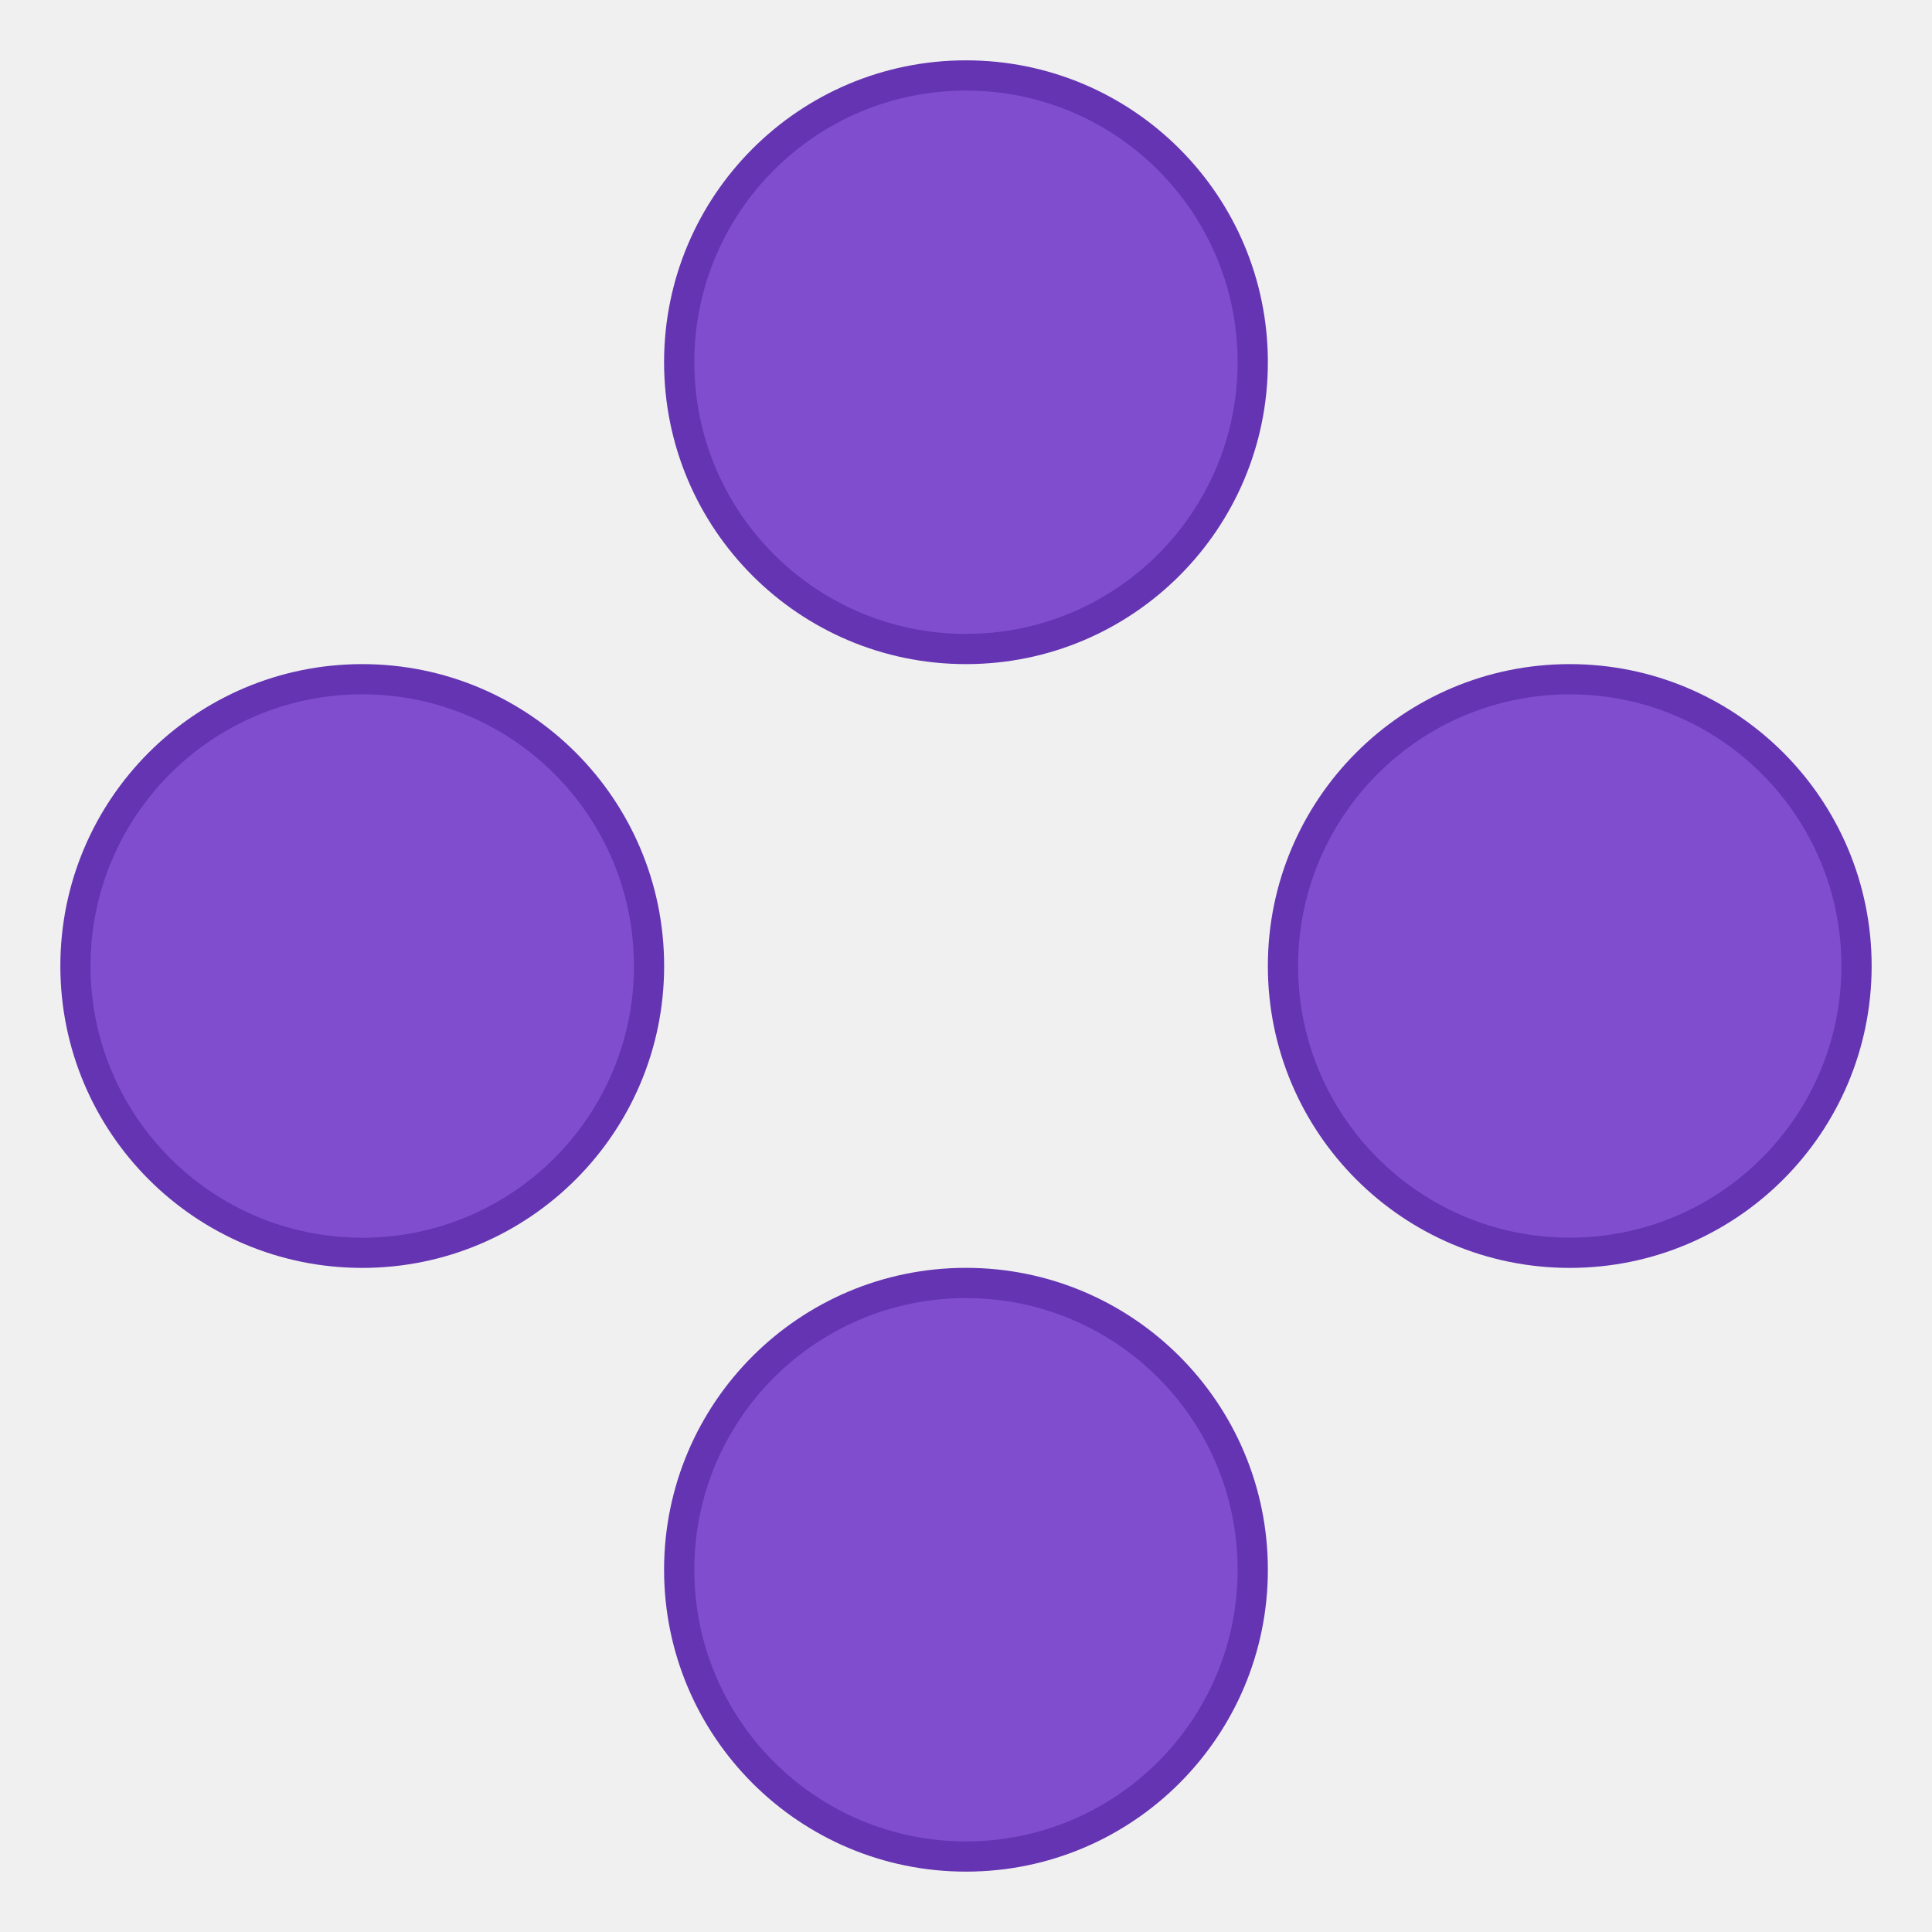
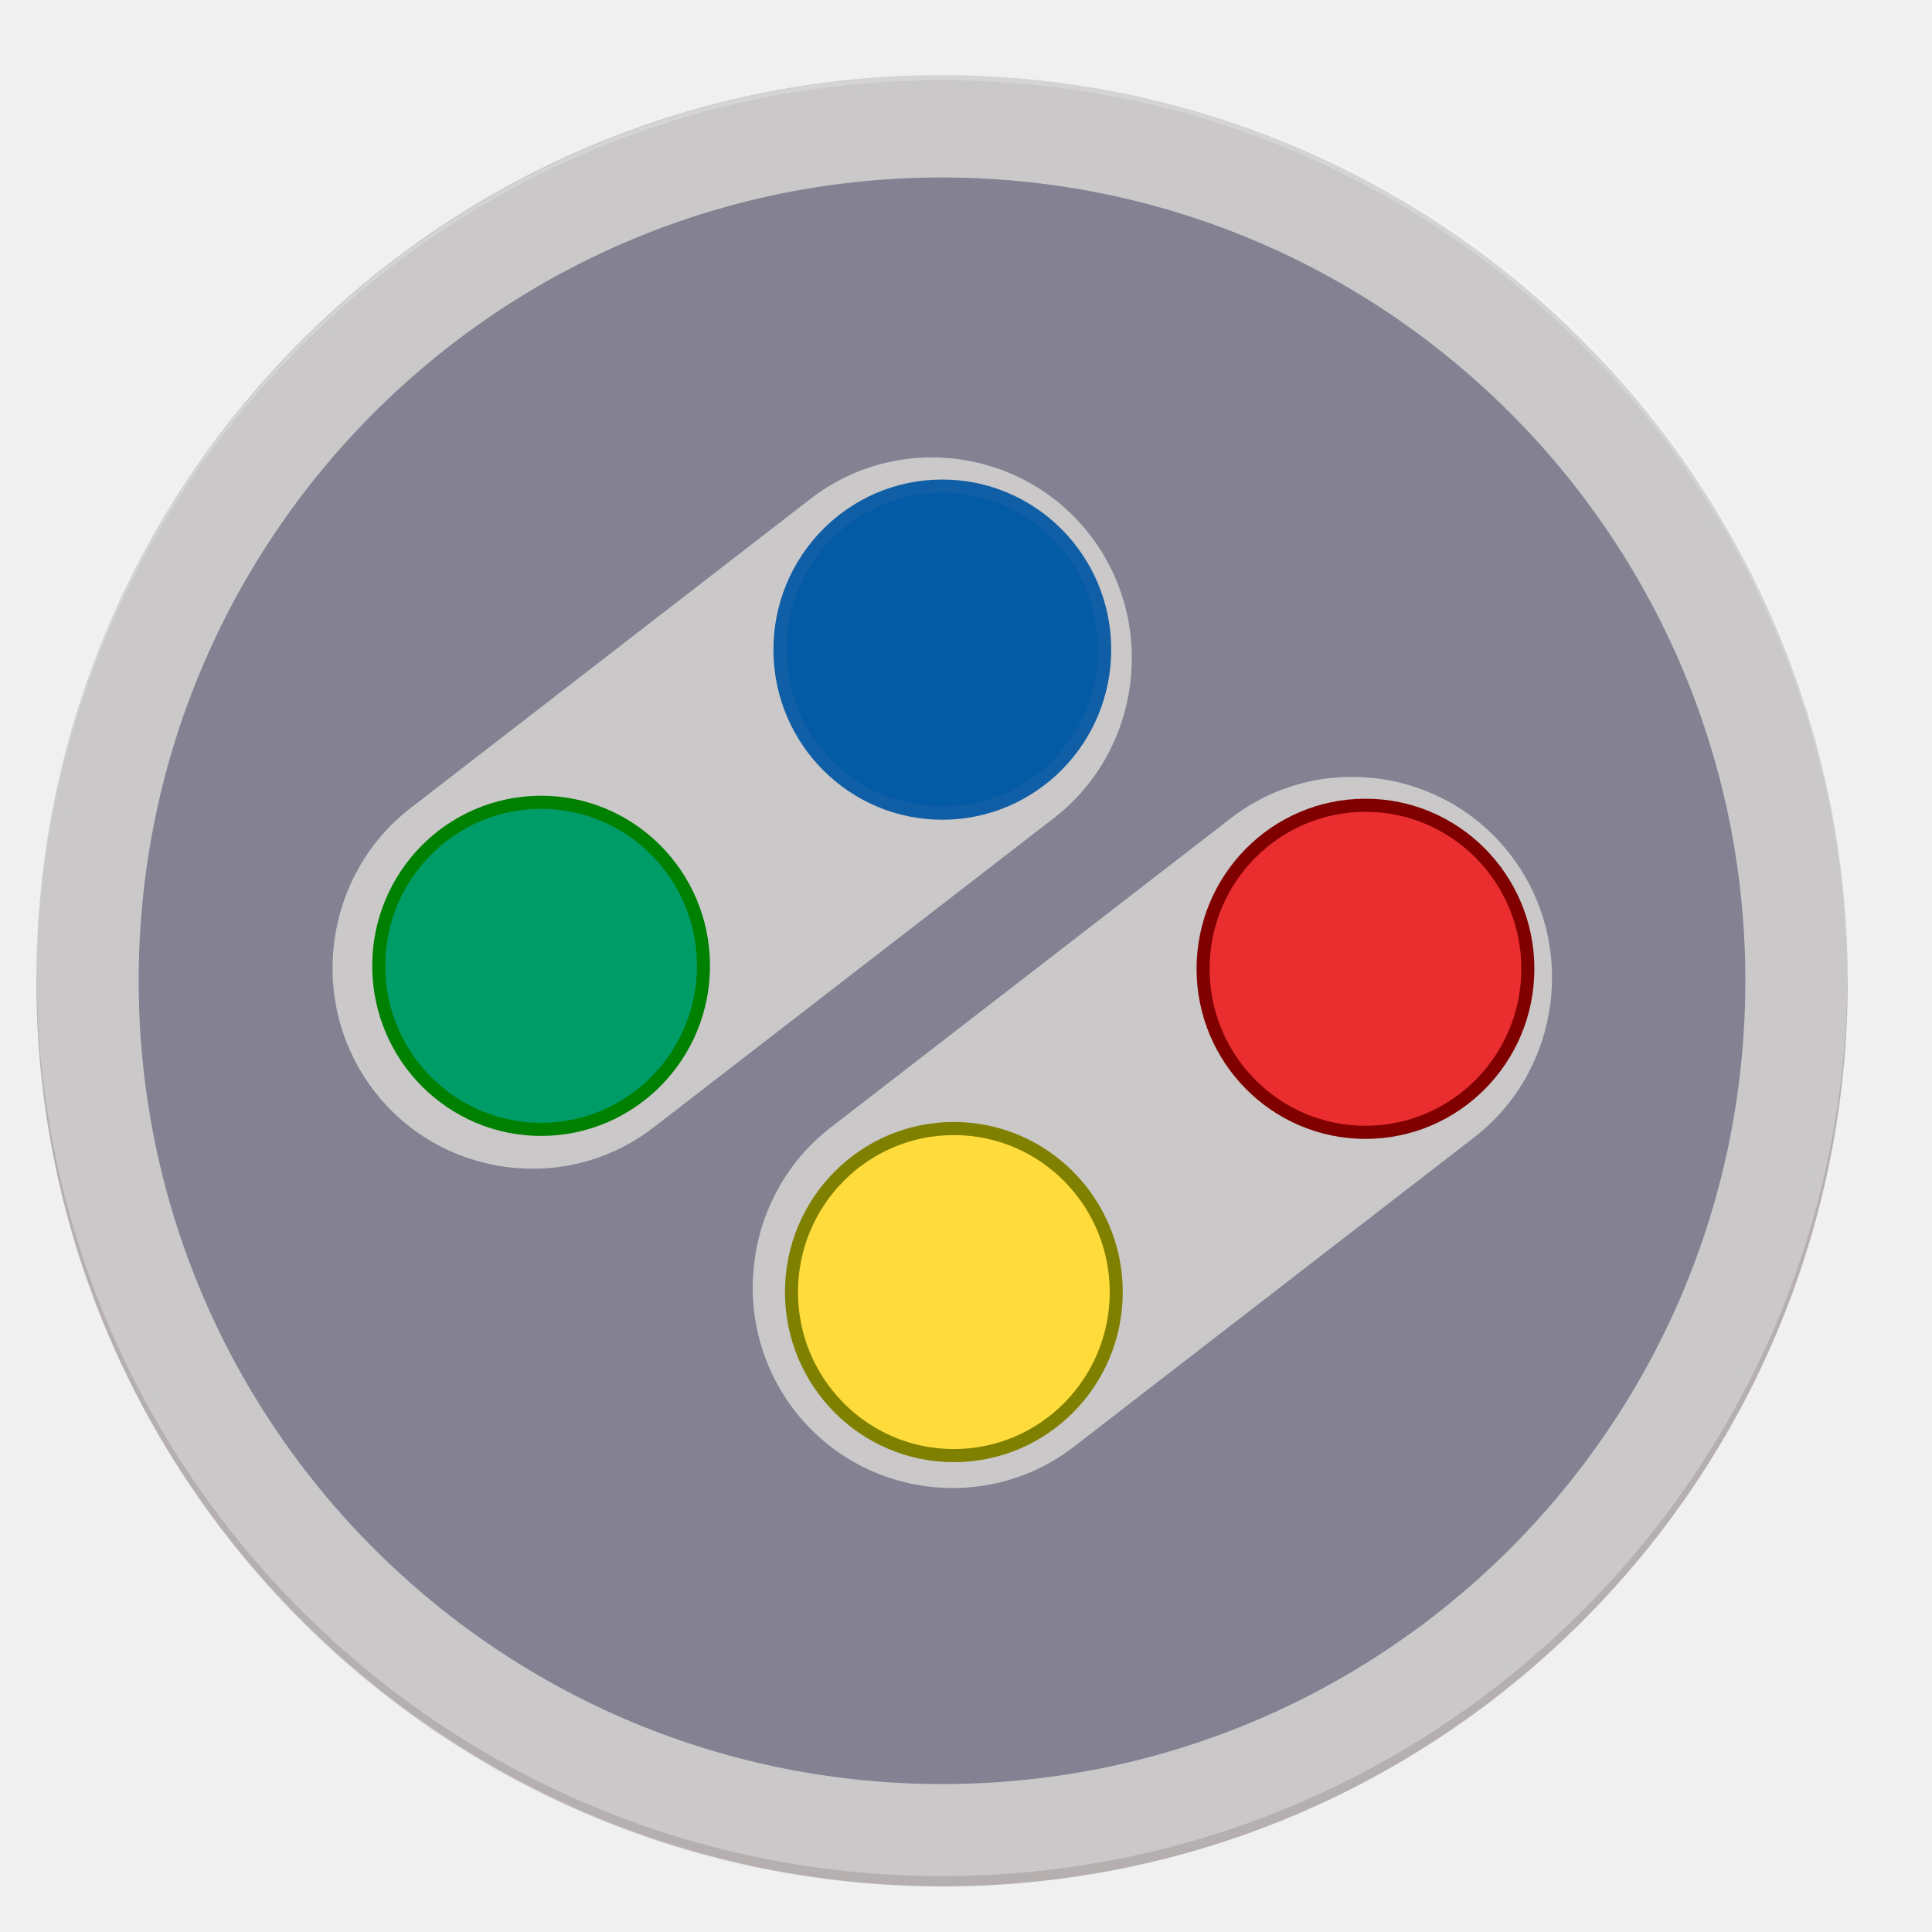
- <svg xmlns="http://www.w3.org/2000/svg" width="128" height="128" viewBox="0 0 33.867 33.867" version="1.1" id="svg2634">
-   <defs id="defs2628">
-     </defs>
-   <g id="layer1" transform="translate(-82.55,-136.1333)">
-     <g id="g4881">
-       <circle r="5.292" cy="153.067" cx="88.9" id="path4835" style="opacity:1;fill:#6434b2;fill-opacity:1;fill-rule:nonzero;stroke:none;stroke-width:0.053;stroke-linecap:square;stroke-linejoin:bevel;stroke-miterlimit:4;stroke-dasharray:none;stroke-dashoffset:35;stroke-opacity:1" />
-       <circle r="4.763" cy="153.067" cx="88.9" id="path4837" style="opacity:1;fill:#804dcf;fill-opacity:1;fill-rule:nonzero;stroke:none;stroke-width:0.053;stroke-linecap:square;stroke-linejoin:bevel;stroke-miterlimit:4;stroke-dasharray:none;stroke-dashoffset:35;stroke-opacity:1" />
-       <circle r="5.292" cy="153.067" cx="110.067" id="path4835-5" style="opacity:1;fill:#6434b2;fill-opacity:1;fill-rule:nonzero;stroke:none;stroke-width:0.053;stroke-linecap:square;stroke-linejoin:bevel;stroke-miterlimit:4;stroke-dasharray:none;stroke-dashoffset:35;stroke-opacity:1" />
-       <circle r="4.762" cy="153.067" cx="110.067" id="path4837-6" style="opacity:1;fill:#804dcf;fill-opacity:1;fill-rule:nonzero;stroke:none;stroke-width:0.053;stroke-linecap:square;stroke-linejoin:bevel;stroke-miterlimit:4;stroke-dasharray:none;stroke-dashoffset:35;stroke-opacity:1" />
-       <circle r="5.292" cy="142.483" cx="99.483" id="path4835-2" style="opacity:1;fill:#6434b2;fill-opacity:1;fill-rule:nonzero;stroke:none;stroke-width:0.053;stroke-linecap:square;stroke-linejoin:bevel;stroke-miterlimit:4;stroke-dasharray:none;stroke-dashoffset:35;stroke-opacity:1" />
-       <circle r="4.762" cy="142.483" cx="99.483" id="path4837-9" style="opacity:1;fill:#804dcf;fill-opacity:1;fill-rule:nonzero;stroke:none;stroke-width:0.053;stroke-linecap:square;stroke-linejoin:bevel;stroke-miterlimit:4;stroke-dasharray:none;stroke-dashoffset:35;stroke-opacity:1" />
-       <circle r="5.292" cy="163.65" cx="99.483" id="path4835-1" style="opacity:1;fill:#6434b2;fill-opacity:1;fill-rule:nonzero;stroke:none;stroke-width:0.053;stroke-linecap:square;stroke-linejoin:bevel;stroke-miterlimit:4;stroke-dasharray:none;stroke-dashoffset:35;stroke-opacity:1" />
-       <circle r="4.762" cy="163.65" cx="99.483" id="path4837-2" style="opacity:1;fill:#804dcf;fill-opacity:1;fill-rule:nonzero;stroke:none;stroke-width:0.053;stroke-linecap:square;stroke-linejoin:bevel;stroke-miterlimit:4;stroke-dasharray:none;stroke-dashoffset:35;stroke-opacity:1" />
+ <svg xmlns="http://www.w3.org/2000/svg" xmlns:xlink="http://www.w3.org/1999/xlink" viewBox="0 0 128 128" style="display:inline;enable-background:new" version="1.0" id="svg11300" height="128" width="128">
+   <defs id="defs3">
+     <linearGradient id="linearGradient1106">
+       <stop id="stop1102" offset="0" style="stop-color:#26a269;stop-opacity:1" />
+       <stop id="stop1104" offset="1" style="stop-color:#2ec27e;stop-opacity:1" />
+     </linearGradient>
+     <linearGradient id="linearGradient1096">
+       <stop id="stop1092" offset="0" style="stop-color:#e5a50a;stop-opacity:1" />
+       <stop style="stop-color:#f8e45c;stop-opacity:1" offset="0.256" id="stop1100" />
+       <stop id="stop1094" offset="1" style="stop-color:#e5a50a;stop-opacity:1" />
+     </linearGradient>
+     <linearGradient gradientTransform="matrix(1.153845,0,0,1.034463,-9.846041,-6.065537)" gradientUnits="userSpaceOnUse" y2="264.001" x2="116" y1="264.001" x1="13.916" id="linearGradient1098" xlink:href="#linearGradient1096" />
+     <linearGradient gradientTransform="matrix(1.153845,0,0,1.034463,-9.846041,-6.065537)" gradientUnits="userSpaceOnUse" y2="251.713" x2="19.416" y1="251.713" x1="12" id="linearGradient1108" xlink:href="#linearGradient1106" />
+     <linearGradient xlink:href="#linearGradient4402" id="linearGradient5282" gradientUnits="userSpaceOnUse" gradientTransform="matrix(1.17773,0,0,1.17773,-116.926,649.0851)" x1="64.807" y1="336.273" x2="65.622" y2="299.453" />
+     <linearGradient id="linearGradient4402">
+       <stop style="stop-color:#320f38;stop-opacity:1" offset="0" id="stop4404" />
+       <stop style="stop-color:#5a2963;stop-opacity:1" offset="1" id="stop4406" />
+     </linearGradient>
+     <clipPath id="b">
+       <use width="100%" overflow="visible" xlink:href="#a" height="100%" id="use5" />
+     </clipPath>
+     <linearGradient id="c" y2="44.354" gradientUnits="userSpaceOnUse" y1="75.021" x2="81.837" x1="29.337">
+       <stop stop-color="#A52714" stop-opacity=".6" offset="0" id="stop10" />
+       <stop stop-color="#A52714" stop-opacity="0" offset=".66" id="stop12" />
+     </linearGradient>
+     <clipPath id="clipPath1650">
+       <use width="100%" overflow="visible" xlink:href="#a" height="100%" id="use1648" />
+     </clipPath>
+     <clipPath id="clipPath1654">
+       <use width="100%" overflow="visible" xlink:href="#a" height="100%" id="use1652" />
+     </clipPath>
+     <linearGradient id="d" y2="130.33" gradientUnits="userSpaceOnUse" y1="164.5" x2="52.538" x1="110.87">
+       <stop stop-color="#055524" stop-opacity=".4" offset="0" id="stop23" />
+       <stop stop-color="#055524" stop-opacity="0" offset=".33" id="stop25" />
+     </linearGradient>
+     <clipPath id="clipPath1662">
+       <use width="100%" overflow="visible" xlink:href="#a" height="100%" id="use1660" />
+     </clipPath>
+     <clipPath id="clipPath1666">
+       <use width="100%" overflow="visible" xlink:href="#a" height="100%" id="use1664" />
+     </clipPath>
+     <clipPath id="f">
+       <use width="100%" overflow="visible" xlink:href="#e" height="100%" id="use37" style="overflow:visible" x="0" y="0" />
+     </clipPath>
+     <linearGradient id="g" y2="114.13" gradientUnits="userSpaceOnUse" y1="49.804" x2="136.55" x1="121.86">
+       <stop stop-color="#EA6100" stop-opacity=".3" offset="0" id="stop42" />
+       <stop stop-color="#EA6100" stop-opacity="0" offset=".66" id="stop44" />
+     </linearGradient>
+     <clipPath id="clipPath1676">
+       <use width="100%" overflow="visible" xlink:href="#a" height="100%" id="use1674" />
+     </clipPath>
+     <clipPath id="clipPath1687">
+       <use width="100%" overflow="visible" xlink:href="#a" height="100%" id="use1685" />
+     </clipPath>
+     <clipPath id="j">
+       <use width="100%" overflow="visible" xlink:href="#i" height="100%" id="use62" style="overflow:visible" x="0" y="0" />
+     </clipPath>
+     <radialGradient id="l" gradientUnits="userSpaceOnUse" cy="55.948" cx="668.18" gradientTransform="translate(-576)" r="84.078">
+       <stop stop-color="#3E2723" stop-opacity=".2" offset="0" id="stop73" />
+       <stop stop-color="#3E2723" stop-opacity="0" offset="1" id="stop75" />
+     </radialGradient>
+     <clipPath id="clipPath1703">
+       <use width="100%" overflow="visible" xlink:href="#a" height="100%" id="use1701" />
+     </clipPath>
+     <clipPath id="clipPath1707">
+       <use width="100%" overflow="visible" xlink:href="#a" height="100%" id="use1705" />
+     </clipPath>
+     <clipPath id="n">
+       <use width="100%" overflow="visible" xlink:href="#m" height="100%" id="use83" style="overflow:visible" x="0" y="0" />
+     </clipPath>
+     <radialGradient id="p" gradientUnits="userSpaceOnUse" cy="48.52" cx="597.88" gradientTransform="translate(-576)" r="78.044">
+       <stop stop-color="#3E2723" stop-opacity=".2" offset="0" id="stop94" />
+       <stop stop-color="#3E2723" stop-opacity="0" offset="1" id="stop96" />
+     </radialGradient>
+     <clipPath id="clipPath1723">
+       <use width="100%" overflow="visible" xlink:href="#a" height="100%" id="use1721" />
+     </clipPath>
+     <radialGradient id="q" gradientUnits="userSpaceOnUse" cy="96.138" cx="671.84" gradientTransform="translate(-576)" r="87.87">
+       <stop stop-color="#263238" stop-opacity=".2" offset="0" id="stop101" />
+       <stop stop-color="#263238" stop-opacity="0" offset="1" id="stop103" />
+     </radialGradient>
+     <clipPath id="clipPath1730">
+       <use width="100%" overflow="visible" xlink:href="#a" height="100%" id="use1728" />
+     </clipPath>
+     <clipPath id="clipPath1734">
+       <use width="100%" overflow="visible" xlink:href="#a" height="100%" id="use1732" />
+     </clipPath>
+     <clipPath id="clipPath1738">
+       <use width="100%" overflow="visible" xlink:href="#a" height="100%" id="use1736" />
+     </clipPath>
+     <clipPath id="clipPath1742">
+       <use width="100%" overflow="visible" xlink:href="#a" height="100%" id="use1740" />
+     </clipPath>
+     <path id="e" d="m 8,184 h 83.77 l 38.88,-38.88 V 116 H 61.36 L 8,24.48 Z" />
+     <path id="i" d="m 96,56 34.65,60 -38.88,68 H 184 V 56 Z" />
+     <path id="m" d="M 21.97,8 V 48.34 L 61.36,116 96,56 h 88 V 8 Z" />
+     <clipPath id="b-1">
+       <use width="100%" overflow="visible" xlink:href="#a" height="100%" id="use5-7" />
+     </clipPath>
+     <clipPath id="clipPath1894">
+       <use width="100%" overflow="visible" xlink:href="#a" height="100%" id="use1892" />
+     </clipPath>
+     <clipPath id="clipPath1898">
+       <use width="100%" overflow="visible" xlink:href="#a" height="100%" id="use1896" />
+     </clipPath>
+     <clipPath id="clipPath1906">
+       <use width="100%" overflow="visible" xlink:href="#a" height="100%" id="use1904" />
+     </clipPath>
+     <clipPath id="clipPath1910">
+       <use width="100%" overflow="visible" xlink:href="#a" height="100%" id="use1908" />
+     </clipPath>
+     <clipPath id="f-6">
+       <use y="0" x="0" style="overflow:visible" id="use37-1" height="100%" xlink:href="#e-9" overflow="visible" width="100%" />
+     </clipPath>
+     <clipPath id="clipPath1920">
+       <use width="100%" overflow="visible" xlink:href="#a" height="100%" id="use1918" />
+     </clipPath>
+     <clipPath id="clipPath1931">
+       <use width="100%" overflow="visible" xlink:href="#a" height="100%" id="use1929" />
+     </clipPath>
+     <clipPath id="j-1">
+       <use y="0" x="0" style="overflow:visible" id="use62-5" height="100%" xlink:href="#i-8" overflow="visible" width="100%" />
+     </clipPath>
+     <radialGradient id="l-9" gradientUnits="userSpaceOnUse" cy="55.948" cx="668.18" gradientTransform="translate(-576)" r="84.078">
+       <stop stop-color="#3E2723" stop-opacity=".2" offset="0" id="stop73-4" />
+       <stop stop-color="#3E2723" stop-opacity="0" offset="1" id="stop75-9" />
+     </radialGradient>
+     <clipPath id="clipPath1947">
+       <use width="100%" overflow="visible" xlink:href="#a" height="100%" id="use1945" />
+     </clipPath>
+     <clipPath id="clipPath1951">
+       <use width="100%" overflow="visible" xlink:href="#a" height="100%" id="use1949" />
+     </clipPath>
+     <clipPath id="n-0">
+       <use y="0" x="0" style="overflow:visible" id="use83-9" height="100%" xlink:href="#m-8" overflow="visible" width="100%" />
+     </clipPath>
+     <radialGradient id="p-1" gradientUnits="userSpaceOnUse" cy="48.52" cx="597.88" gradientTransform="translate(-576)" r="78.044">
+       <stop stop-color="#3E2723" stop-opacity=".2" offset="0" id="stop94-7" />
+       <stop stop-color="#3E2723" stop-opacity="0" offset="1" id="stop96-7" />
+     </radialGradient>
+     <clipPath id="clipPath1967">
+       <use width="100%" overflow="visible" xlink:href="#a" height="100%" id="use1965" />
+     </clipPath>
+     <radialGradient id="q-1" gradientUnits="userSpaceOnUse" cy="96.138" cx="671.84" gradientTransform="translate(-576)" r="87.87">
+       <stop stop-color="#263238" stop-opacity=".2" offset="0" id="stop101-1" />
+       <stop stop-color="#263238" stop-opacity="0" offset="1" id="stop103-5" />
+     </radialGradient>
+     <clipPath id="clipPath1974">
+       <use width="100%" overflow="visible" xlink:href="#a" height="100%" id="use1972" />
+     </clipPath>
+     <clipPath id="clipPath1978">
+       <use width="100%" overflow="visible" xlink:href="#a" height="100%" id="use1976" />
+     </clipPath>
+     <clipPath id="clipPath1982">
+       <use width="100%" overflow="visible" xlink:href="#a" height="100%" id="use1980" />
+     </clipPath>
+     <clipPath id="clipPath1986">
+       <use width="100%" overflow="visible" xlink:href="#a" height="100%" id="use1984" />
+     </clipPath>
+     <path d="m 8,184 h 83.77 l 38.88,-38.88 V 116 H 61.36 L 8,24.48 Z" id="e-9" />
+     <path d="m 96,56 34.65,60 -38.88,68 H 184 V 56 Z" id="i-8" />
+     <path d="M 21.97,8 V 48.34 L 61.36,116 96,56 h 88 V 8 Z" id="m-8" />
+     <clipPath id="b-4">
+       <use width="100%" overflow="visible" xlink:href="#a" height="100%" id="use5-76" />
+     </clipPath>
+     <clipPath id="clipPath1894-7">
+       <use width="100%" overflow="visible" xlink:href="#a" height="100%" id="use1892-5" />
+     </clipPath>
+     <clipPath id="clipPath1898-9">
+       <use width="100%" overflow="visible" xlink:href="#a" height="100%" id="use1896-6" />
+     </clipPath>
+     <clipPath id="clipPath1906-7">
+       <use width="100%" overflow="visible" xlink:href="#a" height="100%" id="use1904-8" />
+     </clipPath>
+     <clipPath id="clipPath1910-5">
+       <use width="100%" overflow="visible" xlink:href="#a" height="100%" id="use1908-7" />
+     </clipPath>
+     <clipPath id="f-4">
+       <use y="0" x="0" style="overflow:visible" id="use37-18" height="100%" xlink:href="#e-2" overflow="visible" width="100%" />
+     </clipPath>
+     <clipPath id="clipPath1920-7">
+       <use width="100%" overflow="visible" xlink:href="#a" height="100%" id="use1918-5" />
+     </clipPath>
+     <clipPath id="clipPath1931-3">
+       <use width="100%" overflow="visible" xlink:href="#a" height="100%" id="use1929-8" />
+     </clipPath>
+     <clipPath id="j-8">
+       <use y="0" x="0" style="overflow:visible" id="use62-3" height="100%" xlink:href="#i-0" overflow="visible" width="100%" />
+     </clipPath>
+     <radialGradient id="l-1" gradientUnits="userSpaceOnUse" cy="55.948" cx="668.18" gradientTransform="translate(-576)" r="84.078">
+       <stop stop-color="#3E2723" stop-opacity=".2" offset="0" id="stop73-8" />
+       <stop stop-color="#3E2723" stop-opacity="0" offset="1" id="stop75-96" />
+     </radialGradient>
+     <clipPath id="clipPath1947-4">
+       <use width="100%" overflow="visible" xlink:href="#a" height="100%" id="use1945-3" />
+     </clipPath>
+     <clipPath id="clipPath1951-3">
+       <use width="100%" overflow="visible" xlink:href="#a" height="100%" id="use1949-3" />
+     </clipPath>
+     <clipPath id="n-8">
+       <use y="0" x="0" style="overflow:visible" id="use83-6" height="100%" xlink:href="#m-86" overflow="visible" width="100%" />
+     </clipPath>
+     <radialGradient id="p-0" gradientUnits="userSpaceOnUse" cy="48.52" cx="597.88" gradientTransform="translate(-576)" r="78.044">
+       <stop stop-color="#3E2723" stop-opacity=".2" offset="0" id="stop94-4" />
+       <stop stop-color="#3E2723" stop-opacity="0" offset="1" id="stop96-8" />
+     </radialGradient>
+     <clipPath id="clipPath1967-8">
+       <use width="100%" overflow="visible" xlink:href="#a" height="100%" id="use1965-8" />
+     </clipPath>
+     <radialGradient id="q-9" gradientUnits="userSpaceOnUse" cy="96.138" cx="671.84" gradientTransform="translate(-576)" r="87.87">
+       <stop stop-color="#263238" stop-opacity=".2" offset="0" id="stop101-7" />
+       <stop stop-color="#263238" stop-opacity="0" offset="1" id="stop103-7" />
+     </radialGradient>
+     <clipPath id="clipPath1974-6">
+       <use width="100%" overflow="visible" xlink:href="#a" height="100%" id="use1972-4" />
+     </clipPath>
+     <clipPath id="clipPath1978-3">
+       <use width="100%" overflow="visible" xlink:href="#a" height="100%" id="use1976-0" />
+     </clipPath>
+     <clipPath id="clipPath1982-3">
+       <use width="100%" overflow="visible" xlink:href="#a" height="100%" id="use1980-0" />
+     </clipPath>
+     <clipPath id="clipPath1986-9">
+       <use width="100%" overflow="visible" xlink:href="#a" height="100%" id="use1984-2" />
+     </clipPath>
+     <path d="m 8,184 h 83.77 l 38.88,-38.88 V 116 H 61.36 L 8,24.48 Z" id="e-2" />
+     <path d="m 96,56 34.65,60 -38.88,68 H 184 V 56 Z" id="i-0" />
+     <path d="M 21.97,8 V 48.34 L 61.36,116 96,56 h 88 V 8 Z" id="m-86" />
+     <clipPath id="b-3">
+       <use width="100%" overflow="visible" xlink:href="#a" height="100%" id="use5-4" />
+     </clipPath>
+     <clipPath id="clipPath2262">
+       <use width="100%" overflow="visible" xlink:href="#a" height="100%" id="use2260" />
+     </clipPath>
+     <clipPath id="clipPath2266">
+       <use width="100%" overflow="visible" xlink:href="#a" height="100%" id="use2264" />
+     </clipPath>
+     <clipPath id="clipPath2274">
+       <use width="100%" overflow="visible" xlink:href="#a" height="100%" id="use2272" />
+     </clipPath>
+     <clipPath id="clipPath2278">
+       <use width="100%" overflow="visible" xlink:href="#a" height="100%" id="use2276" />
+     </clipPath>
+     <clipPath id="f-9">
+       <use y="0" x="0" style="overflow:visible" id="use37-6" height="100%" xlink:href="#e-1" overflow="visible" width="100%" />
+     </clipPath>
+     <clipPath id="clipPath2288">
+       <use width="100%" overflow="visible" xlink:href="#a" height="100%" id="use2286" />
+     </clipPath>
+     <clipPath id="clipPath2299">
+       <use width="100%" overflow="visible" xlink:href="#a" height="100%" id="use2297" />
+     </clipPath>
+     <clipPath id="j-3">
+       <use y="0" x="0" style="overflow:visible" id="use62-8" height="100%" xlink:href="#i-5" overflow="visible" width="100%" />
+     </clipPath>
+     <radialGradient id="l-0" gradientUnits="userSpaceOnUse" cy="55.948" cx="668.18" gradientTransform="translate(-576)" r="84.078">
+       <stop stop-color="#3E2723" stop-opacity=".2" offset="0" id="stop73-5" />
+       <stop stop-color="#3E2723" stop-opacity="0" offset="1" id="stop75-6" />
+     </radialGradient>
+     <clipPath id="clipPath2315">
+       <use width="100%" overflow="visible" xlink:href="#a" height="100%" id="use2313" />
+     </clipPath>
+     <clipPath id="clipPath2319">
+       <use width="100%" overflow="visible" xlink:href="#a" height="100%" id="use2317" />
+     </clipPath>
+     <clipPath id="n-6">
+       <use y="0" x="0" style="overflow:visible" id="use83-4" height="100%" xlink:href="#m-9" overflow="visible" width="100%" />
+     </clipPath>
+     <radialGradient id="p-00" gradientUnits="userSpaceOnUse" cy="48.52" cx="597.88" gradientTransform="translate(-576)" r="78.044">
+       <stop stop-color="#3E2723" stop-opacity=".2" offset="0" id="stop94-46" />
+       <stop stop-color="#3E2723" stop-opacity="0" offset="1" id="stop96-2" />
+     </radialGradient>
+     <clipPath id="clipPath2335">
+       <use width="100%" overflow="visible" xlink:href="#a" height="100%" id="use2333" />
+     </clipPath>
+     <radialGradient id="q-6" gradientUnits="userSpaceOnUse" cy="96.138" cx="671.84" gradientTransform="translate(-576)" r="87.87">
+       <stop stop-color="#263238" stop-opacity=".2" offset="0" id="stop101-75" />
+       <stop stop-color="#263238" stop-opacity="0" offset="1" id="stop103-6" />
+     </radialGradient>
+     <clipPath id="clipPath2342">
+       <use width="100%" overflow="visible" xlink:href="#a" height="100%" id="use2340" />
+     </clipPath>
+     <clipPath id="clipPath2346">
+       <use width="100%" overflow="visible" xlink:href="#a" height="100%" id="use2344" />
+     </clipPath>
+     <clipPath id="clipPath2350">
+       <use width="100%" overflow="visible" xlink:href="#a" height="100%" id="use2348" />
+     </clipPath>
+     <clipPath id="clipPath2354">
+       <use width="100%" overflow="visible" xlink:href="#a" height="100%" id="use2352" />
+     </clipPath>
+     <path d="m 8,184 h 83.77 l 38.88,-38.88 V 116 H 61.36 L 8,24.48 Z" id="e-1" />
+     <path d="m 96,56 34.65,60 -38.88,68 H 184 V 56 Z" id="i-5" />
+     <path d="M 21.97,8 V 48.34 L 61.36,116 96,56 h 88 V 8 Z" id="m-9" />
+     <circle r="88" cx="96" cy="96" id="a" />
+     <radialGradient r="176.75" cy="32.014" cx="34.286" gradientTransform="matrix(0.6818182,0,0,0.6818182,125.2995,20.78631)" gradientUnits="userSpaceOnUse" id="radialGradient1572" xlink:href="#r" />
+     <path d="m 8,184 h 83.77 l 38.88,-38.88 V 116 H 61.36 L 8,24.48 Z" id="e-6" />
+     <path d="m 96,56 34.65,60 -38.88,68 H 184 V 56 Z" id="i-3" />
+     <path d="M 21.97,8 V 48.34 L 61.36,116 96,56 h 88 V 8 Z" id="m-0" />
+   </defs>
+   <g id="g865" transform="matrix(2.358087,0,0,2.35808,158.1375,-2348.99)">
+     <g id="g910" transform="matrix(0.4236876,0,0,0.423689,-89.99021,991.0585)" />
+     <g id="g1876-9" transform="matrix(0.4258324,0,0,0.4240738,-6.769582,974.2293)" style="stroke:none">
+       <g transform="matrix(0.7198544,0,0,0.7228416,-377.7587,-43.98546)" id="g996">
+         <g transform="matrix(1.193511,0,0,1.202014,-85.72982,-31.08872)" id="g980">
+           <g id="g3512" transform="matrix(386.1567,0,0,386.1558,499.8958,62.28706)">
+             <path id="path3324" style="font-style:normal;font-variant:normal;font-weight:normal;font-stretch:normal;letter-spacing:normal;word-spacing:normal;text-anchor:start;fill:#6eb92b;fill-opacity:1;fill-rule:nonzero;stroke:#2cd324;stroke-width:0;stroke-linecap:butt;stroke-linejoin:miter;stroke-miterlimit:10.433;stroke-dasharray:none;stroke-dashoffset:0;stroke-opacity:1" d="m -0.359,0.414 6.771e-5,-0.001 2.0139e-4,-0.001 3.2986e-4,-0.001 4.5659e-4,-0.001 5.7986e-4,-0.001 7.0138e-4,-0.001 8.1597e-4,-0.001 9.3055e-4,-0.001 0.001,-0.001 0.001,-0.001 0.001,-0.001 0.001,-0.001 0.001,-0.001 0.002,-9.8958e-4 0.002,-9.5485e-4 0.002,-9.2014e-4 0.002,-8.6805e-4 0.002,-8.3333e-4 0.002,-7.8124e-4 0.002,-7.2916e-4 0.002,-6.7708e-4 0.002,-6.4236e-4 0.002,-5.7291e-4 0.002,-5.3819e-4 0.002,-4.6875e-4 0.002,-4.1666e-4 0.002,-3.4722e-4 0.003,-2.9514e-4 0.003,-2.2569e-4 0.003,-1.7361e-4 0.003,-1.0417e-4 0.003,-3.472e-5 c 0.029,0 0.052,0.012 0.052,0.026 0,0.015 -0.023,0.026 -0.052,0.026 -0.029,0 -0.052,-0.012 -0.052,-0.026 z" />
+             <path id="path3326" style="font-style:normal;font-variant:normal;font-weight:normal;font-stretch:normal;letter-spacing:normal;word-spacing:normal;text-anchor:start;fill:#ffe100;fill-opacity:1;fill-rule:nonzero;stroke:#f8fa1a;stroke-width:0;stroke-linecap:butt;stroke-linejoin:miter;stroke-miterlimit:10.433;stroke-dasharray:none;stroke-dashoffset:0;stroke-opacity:1" d="m -0.263,0.463 7.118e-5,-0.001 2.1181e-4,-0.001 3.4722e-4,-0.001 4.7916e-4,-0.001 6.0937e-4,-0.001 7.3611e-4,-0.001 8.5937e-4,-0.001 9.7742e-4,-0.001 0.001,-0.001 0.001,-0.001 0.001,-0.001 0.001,-0.001 0.002,-0.001 0.002,-0.001 0.002,-0.001 0.002,-9.549e-4 0.002,-9.201e-4 0.002,-8.681e-4 0.002,-8.159e-4 0.002,-7.813e-4 0.002,-7.1177e-4 0.002,-6.7708e-4 0.002,-6.0764e-4 0.002,-5.5555e-4 0.002,-4.861e-4 0.003,-4.3403e-4 0.003,-3.8194e-4 0.003,-2.9514e-4 0.003,-2.4305e-4 0.003,-1.9097e-4 0.003,-1.0417e-4 0.003,-3.472e-5 c 0.03,0 0.055,0.012 0.055,0.028 0,0.015 -0.024,0.028 -0.055,0.028 -0.03,0 -0.055,-0.012 -0.055,-0.028 z" />
+             <path id="path3328" style="font-style:normal;font-variant:normal;font-weight:normal;font-stretch:normal;letter-spacing:normal;word-spacing:normal;text-anchor:start;fill:#00a7eb;fill-opacity:1;fill-rule:nonzero;stroke:#0a12ff;stroke-width:0;stroke-linecap:butt;stroke-linejoin:miter;stroke-miterlimit:10.433;stroke-dasharray:none;stroke-dashoffset:0;stroke-opacity:1" d="m -0.241,0.402 0.002,-1.5625e-4 0.002,-2.7777e-4 0.002,-3.8195e-4 0.002,-5.0347e-4 0.002,-6.0763e-4 0.002,-7.118e-4 0.002,-8.3333e-4 0.002,-9.2013e-4 0.002,-0.001 0.002,-0.001 0.002,-0.001 0.002,-0.001 0.002,-0.001 0.002,-0.001 0.002,-0.002 0.002,-0.002 0.002,-0.002 0.001,-0.002 0.001,-0.002 0.001,-0.002 0.001,-0.002 0.001,-0.002 0.001,-0.002 9.375e-4,-0.002 8.5068e-4,-0.002 7.4653e-4,-0.002 6.2499e-4,-0.002 5.3819e-4,-0.002 4.1667e-4,-0.002 2.9514e-4,-0.002 1.7361e-4,-0.002 6.944e-5,-0.002 c 0,-0.027 -0.022,-0.049 -0.049,-0.049 -0.027,0 -0.049,0.022 -0.049,0.049 6.3715e-4,-3.472e-5 0.001,-3.472e-5 0.002,-3.472e-5 0.027,0 0.049,0.022 0.049,0.049 v 5.9027e-4" />
+             <path id="path3330" style="font-style:normal;font-variant:normal;font-weight:normal;font-stretch:normal;letter-spacing:normal;word-spacing:normal;text-anchor:start;fill:#e60012;fill-opacity:1;fill-rule:nonzero;stroke:#fb0f19;stroke-width:0;stroke-linecap:butt;stroke-linejoin:miter;stroke-miterlimit:10.433;stroke-dasharray:none;stroke-dashoffset:0;stroke-opacity:1" d="m -0.145,0.451 0.002,-1.562e-4 0.002,-2.605e-4 0.002,-3.819e-4 0.002,-4.861e-4 0.002,-6.076e-4 0.002,-6.945e-4 0.002,-7.986e-4 0.002,-9.028e-4 0.002,-9.895e-4 0.002,-0.001 0.002,-0.001 0.002,-0.001 0.002,-0.001 0.002,-0.001 0.002,-0.002 0.002,-0.002 0.002,-0.002 0.001,-0.002 0.001,-0.002 0.001,-0.002 0.001,-0.002 0.001,-0.002 0.001,-0.002 9.2013e-4,-0.002 8.1597e-4,-0.002 7.118e-4,-0.002 6.2499e-4,-0.002 5.0347e-4,-0.002 4.1667e-4,-0.002 2.7777e-4,-0.002 1.7361e-4,-0.002 6.945e-5,-0.002 c 0,-0.027 -0.021,-0.048 -0.048,-0.048 -0.026,0 -0.048,0.021 -0.048,0.047 6.25e-4,-3.472e-5 0.001,-3.472e-5 0.002,-3.472e-5 0.026,0 0.048,0.022 0.048,0.048 v 5.903e-4" />
+           </g>
+           <ellipse style="clip-rule:evenodd;fill:#cac8c9;fill-opacity:1;fill-rule:evenodd;stroke:#cac8c9;stroke-width:0.165;stroke-opacity:1" id="ellipse2202" transform="matrix(0.05010946,-6.796315,6.796315,0.05010946,-437.0674,-831.8027)" class="st5" cx="-152.463" cy="127.094" rx="10.078" ry="10.151" />
+           <ellipse id="ellipse5267" transform="rotate(-89.57756)" class="st5" cx="-207.657" cy="420.604" rx="61.252" ry="61.692" style="clip-rule:evenodd;fill:#848192;fill-opacity:1;fill-rule:evenodd;stroke-width:1" />
+           <path class="st6" d="m 459.92,222.7 -30.73,23.58 c -6.69,5.14 -16.37,3.86 -21.51,-2.83 v 0 c -5.14,-6.69 -3.86,-16.37 2.83,-21.51 l 30.73,-23.58 c 6.69,-5.14 16.37,-3.86 21.51,2.83 v 0 c 5.14,6.69 3.87,16.37 -2.83,21.51 z" id="path43" style="clip-rule:evenodd;fill:#cac8c9;fill-opacity:1;fill-rule:evenodd" />
+           <path class="st6" d="m 427.65,198.35 -30.73,23.58 c -6.69,5.14 -16.37,3.86 -21.51,-2.83 v 0 c -5.14,-6.69 -3.86,-16.37 2.83,-21.51 L 408.97,174 c 6.69,-5.14 16.37,-3.86 21.51,2.83 v 0 c 5.14,6.7 3.87,16.38 -2.83,21.52 z" id="path41" style="clip-rule:evenodd;fill:#cac8c9;fill-opacity:1;fill-rule:evenodd" />
+           <circle id="path5176-6" transform="rotate(-0.3045321)" class="st7" cx="418.092" cy="187.728" r="12.47" style="clip-rule:evenodd;fill:#045ba5;fill-opacity:1;fill-rule:evenodd;stroke:#105ea6;stroke-width:1;stroke-opacity:1" />
+           <circle id="path5176-6-7" class="st8" cx="451.58" cy="209.84" r="12.47" style="clip-rule:evenodd;fill:#ea2d2f;fill-opacity:1;fill-rule:evenodd;stroke:#800000" />
+           <circle id="path5176" transform="rotate(-0.3045345)" class="st7" cx="387.154" cy="211.674" r="12.47" style="clip-rule:evenodd;fill:#009c68;fill-opacity:1;fill-rule:evenodd;stroke:#008000;stroke-width:1" />
+           <circle id="path5176-6-7-5" class="st8" cx="419.97" cy="234.49" r="12.47" style="clip-rule:evenodd;fill:#ffdc3b;fill-opacity:1;fill-rule:evenodd;stroke:#808000" />
+         </g>
+       </g>
+       <g id="g128-8" clip-path="url(#b-3)" transform="matrix(0.6818182,0,0,0.6818182,-144.6401,51.20313)" style="stroke:none">
+         <path style="fill:#ffffff;fill-opacity:0.2;stroke:none;stroke-width:0.998" id="path124-3" d="m 95.626,8.499 c 48.23,0 87.358,39.13 87.627,87.501 0,-0.17 0.01,-0.33 0.01,-0.5 0,-48.601 -39.237,-88.001 -87.637,-88.001 -48.399,0 -87.637,39.4 -87.637,88.001 0,0.17 0.01,0.33 0.01,0.5 C 8.268,47.629 47.396,8.499 95.626,8.499 Z" />
+         <path style="fill:#3e2723;fill-opacity:0.15;stroke:none;stroke-width:0.998" id="path126-8" d="m 95.636,183.001 c 48.23,0 87.358,-39.13 87.627,-87.501 0,0.17 0.01,0.33 0.01,0.5 0,48.601 -39.237,88.001 -87.637,88.001 -48.399,0 -87.637,-39.4 -87.637,-88.001 0,-0.17 0.01,-0.33 0.01,-0.5 0.269,48.371 39.397,87.501 87.627,87.501 z" />
+         <path style="display:inline;fill:#ffffff;fill-opacity:0.2;stroke:none;stroke-width:1;enable-background:new" id="path124-3-9" d="m -103.929,9.443 c 48.43,0 87.72,39.13 87.99,87.5 0,-0.17 0.01,-0.33 0.01,-0.5 -2.8e-4,-48.6 -39.4,-88 -88,-88 -48.6,0 -88,39.4 -88,88 0,0.17 0.01,0.33 0.01,0.5 0.27,-48.37 39.56,-87.5 87.99,-87.5 z" />
+         <path style="display:inline;fill:#3e2723;fill-opacity:0.15;stroke:none;stroke-width:1;enable-background:new" id="path126-8-6" d="m -103.929,183.443 c 48.43,0 87.72,-39.13 87.99,-87.5 0,0.17 0.01,0.33 0.01,0.5 0,48.6 -39.4,88 -88,88 -48.6,0 -88,-39.4 -88,-88 0,-0.17 0.01,-0.33 0.01,-0.5 0.27,48.37 39.56,87.5 87.99,87.5 z" />
+       </g>
    </g>
  </g>
</svg>
